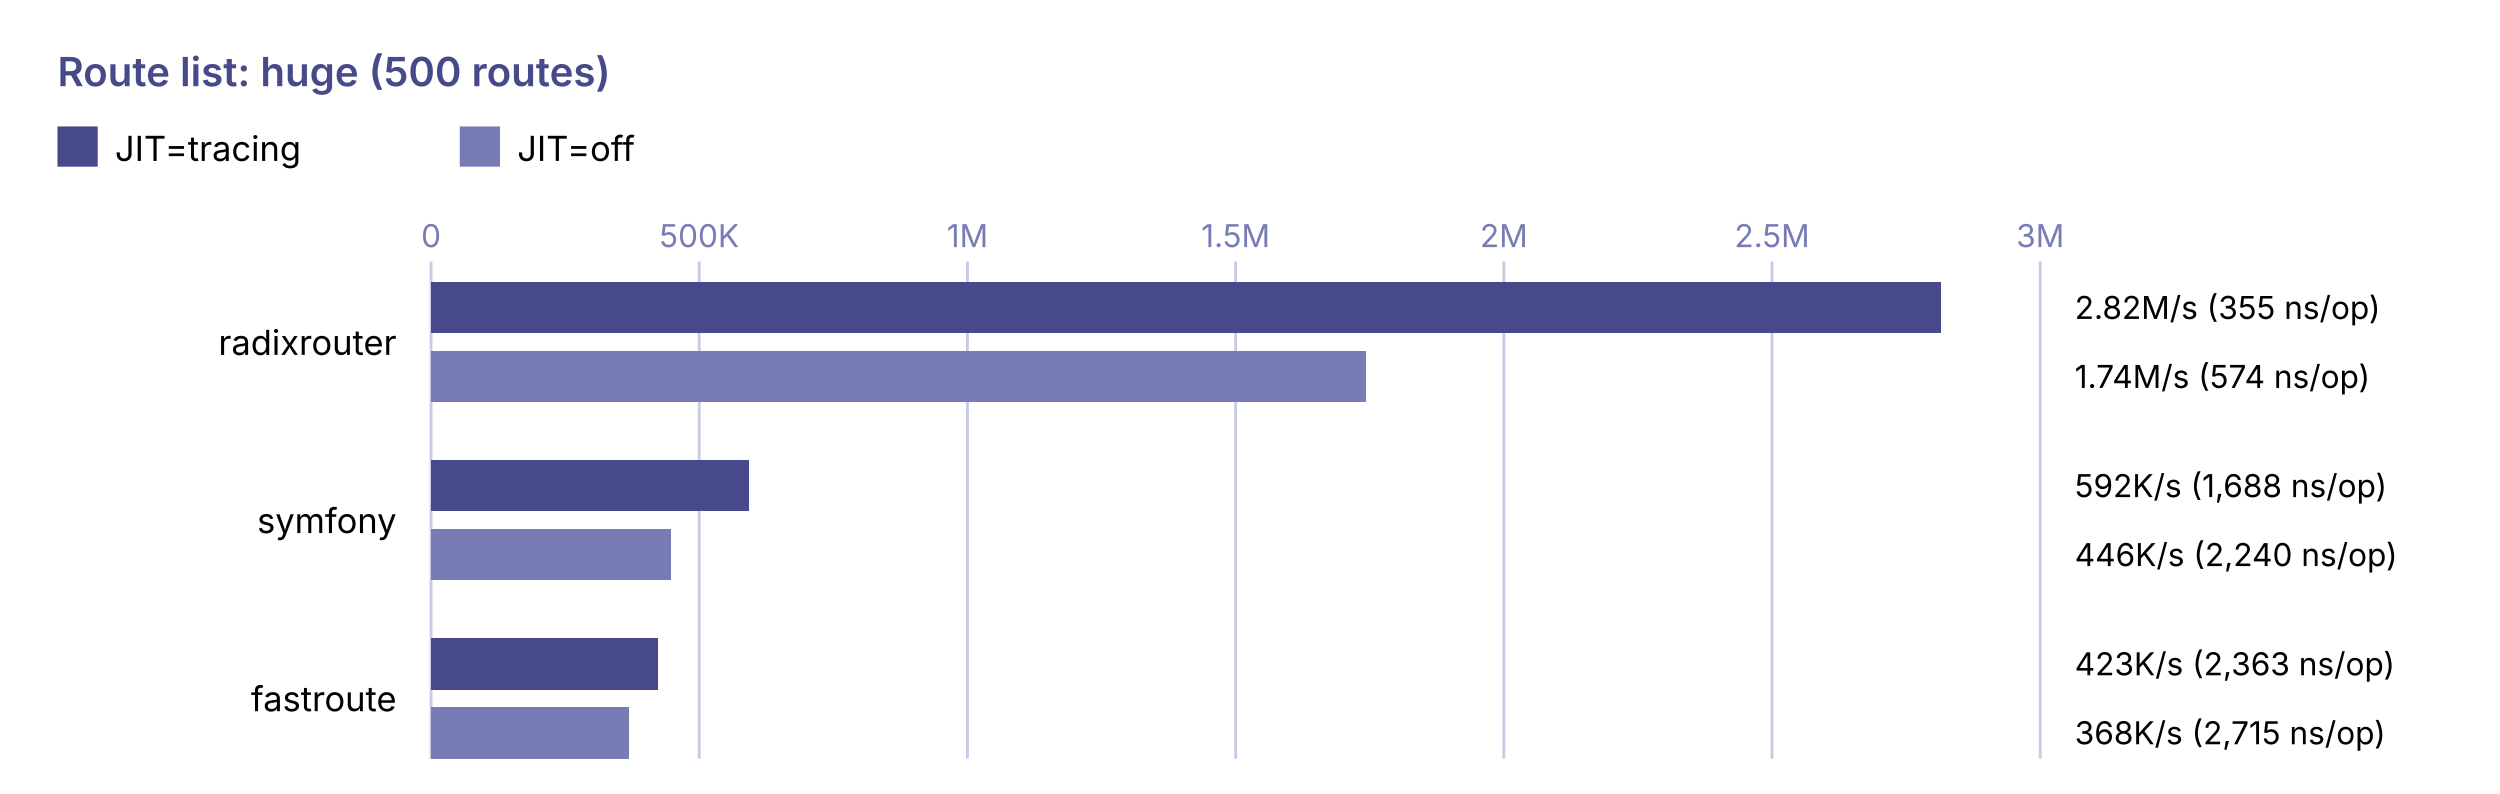
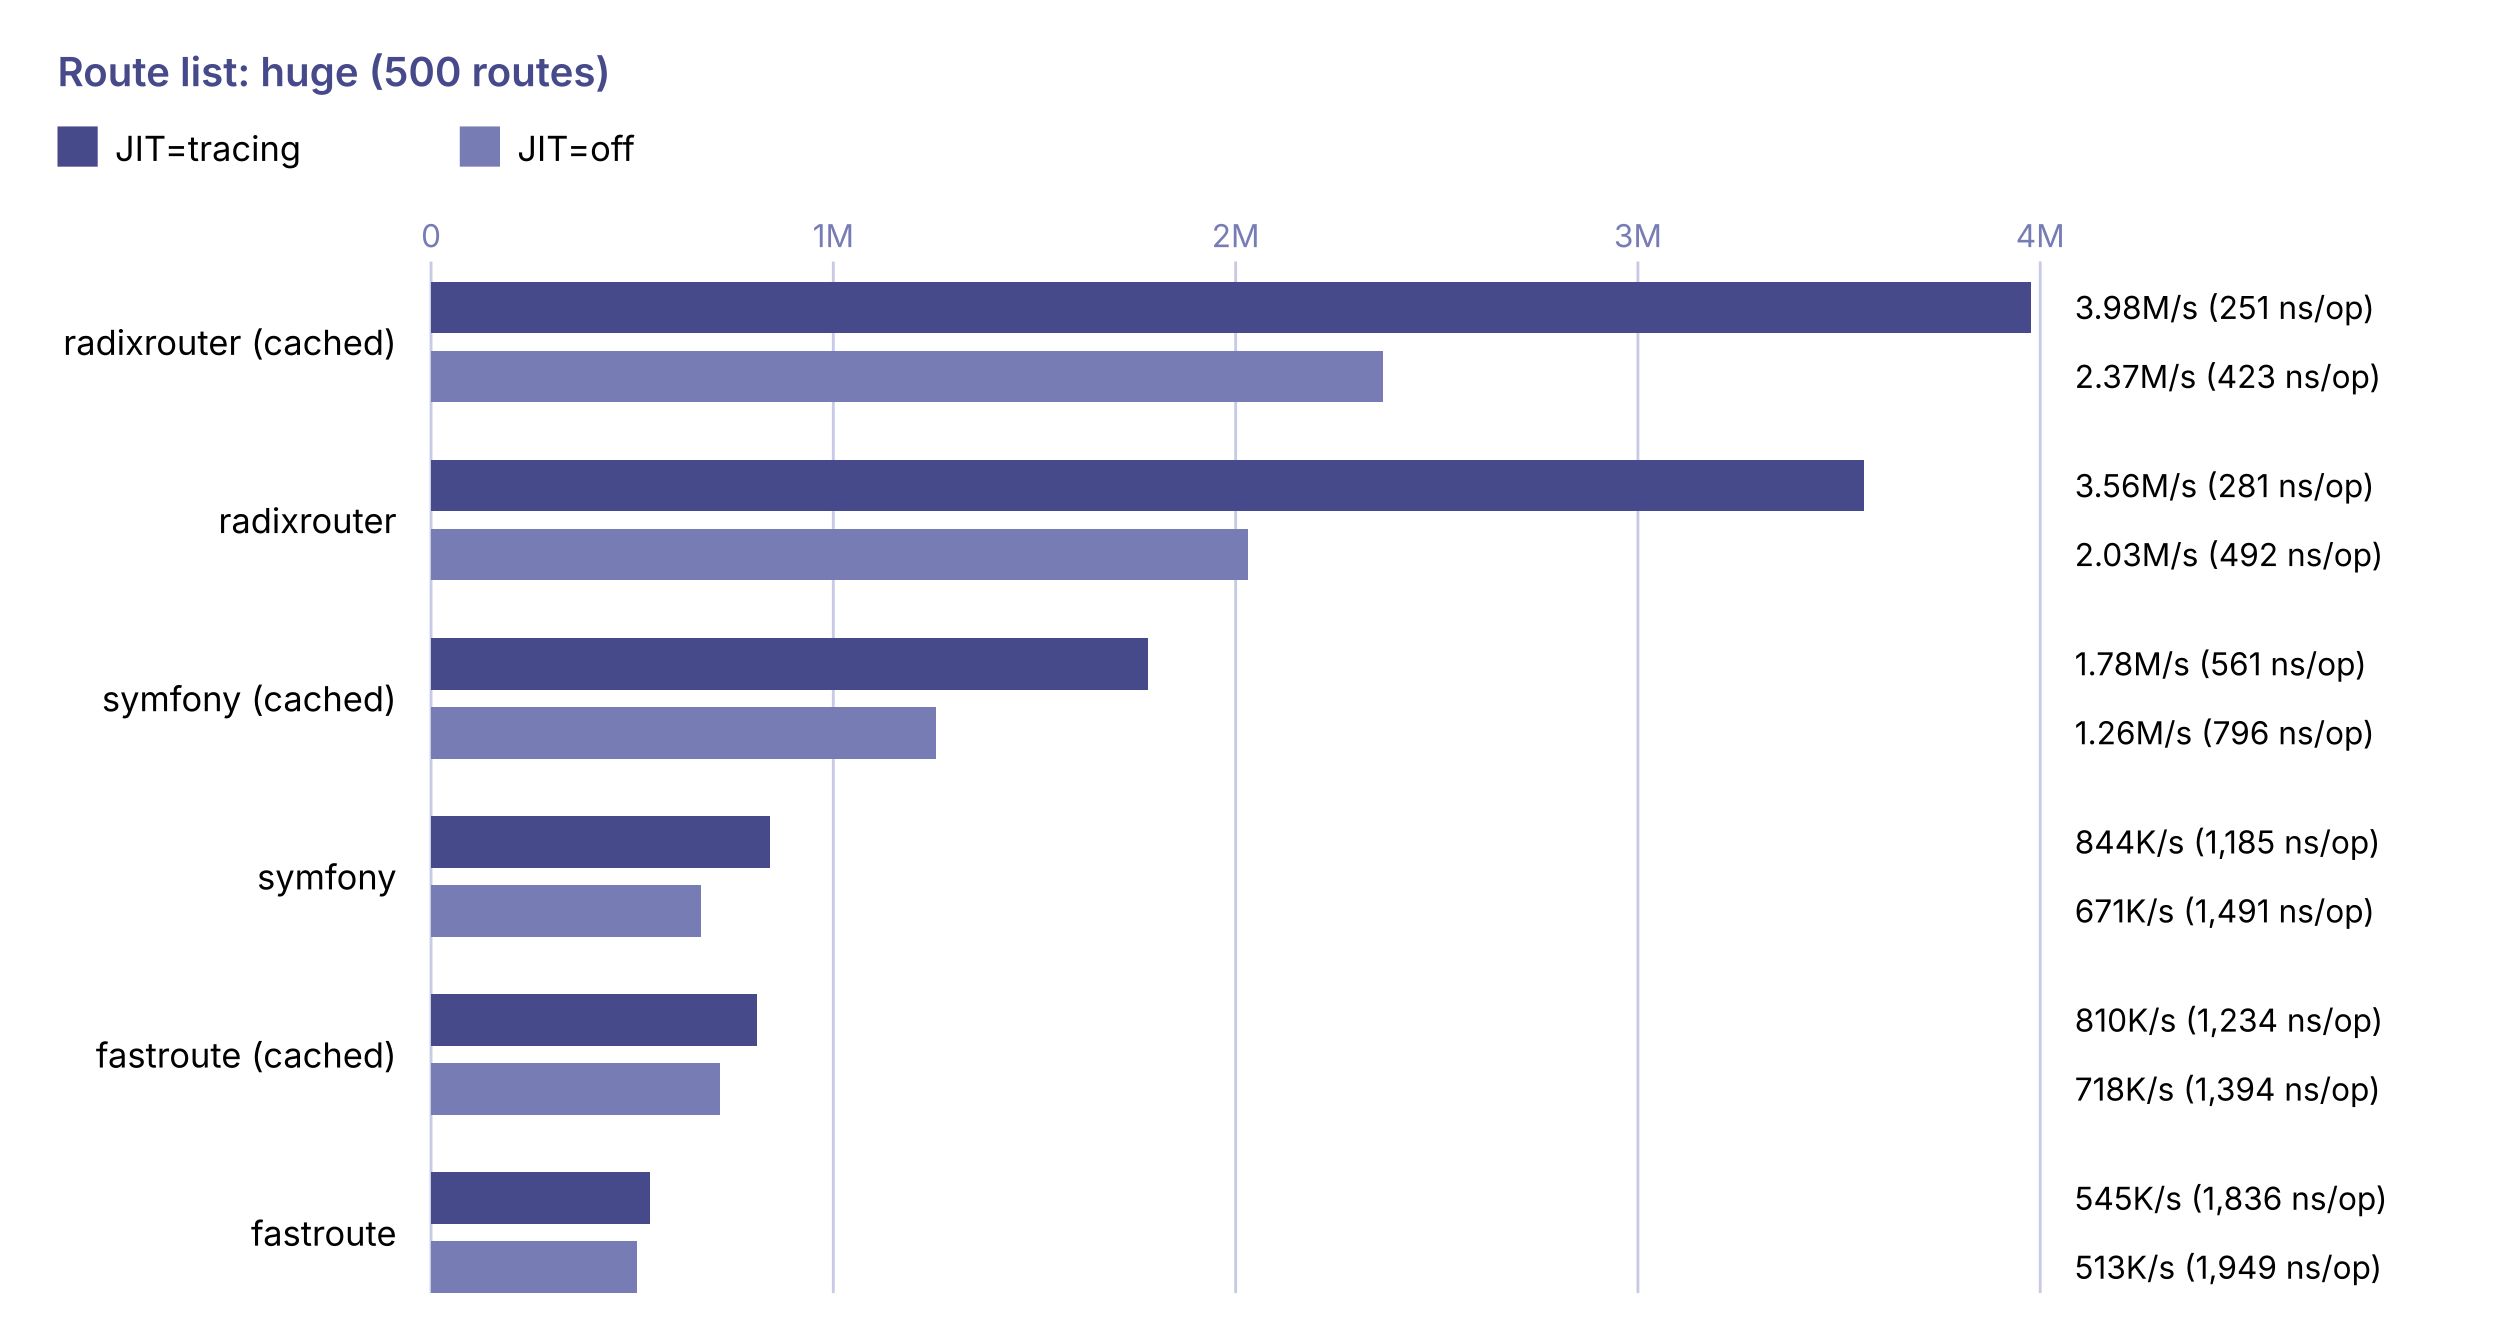
- <svg xmlns="http://www.w3.org/2000/svg" viewBox="0 0 870 276" font-family="system-ui, -apple-system, 'Segoe UI', sans-serif">
+ <svg xmlns="http://www.w3.org/2000/svg" viewBox="0 0 870 462" font-family="system-ui, -apple-system, 'Segoe UI', sans-serif">
  <style>.fg{fill:#000000}.accent{fill:#474A8A}.bar{shape-rendering:crispEdges}.div{stroke:#C9CBE6;stroke-width:1}.tick{fill:#787CB5}@media(prefers-color-scheme:dark){.fg{fill:#E6E6E6}.accent{fill:#B0B3D6}.tick{fill:#B0B3D6}}</style>
  <text class="accent" x="20" y="30" font-size="14" font-weight="600">Route list: huge (500 routes)</text>
  <rect x="20" y="44" width="14" height="14" fill="#474A8A" />
  <text class="fg" x="40" y="56" font-size="12">JIT=tracing</text>
  <rect x="160" y="44" width="14" height="14" fill="#787CB5" />
  <text class="fg" x="180" y="56" font-size="12">JIT=off</text>
  <text class="tick" x="150.00" y="86.0" text-anchor="middle" font-size="11">0</text>
-   <line class="div" x1="243.33" y1="91.0" x2="243.33" y2="264.0" />
-   <text class="tick" x="243.33" y="86.0" text-anchor="middle" font-size="11">500K</text>
-   <line class="div" x1="336.67" y1="91.0" x2="336.67" y2="264.0" />
-   <text class="tick" x="336.67" y="86.0" text-anchor="middle" font-size="11">1M</text>
-   <line class="div" x1="430.00" y1="91.0" x2="430.00" y2="264.0" />
-   <text class="tick" x="430.00" y="86.0" text-anchor="middle" font-size="11">1.5M</text>
-   <line class="div" x1="523.33" y1="91.0" x2="523.33" y2="264.0" />
-   <text class="tick" x="523.33" y="86.0" text-anchor="middle" font-size="11">2M</text>
-   <line class="div" x1="616.67" y1="91.0" x2="616.67" y2="264.0" />
-   <text class="tick" x="616.67" y="86.0" text-anchor="middle" font-size="11">2.5M</text>
-   <line class="div" x1="710.00" y1="91.0" x2="710.00" y2="264.0" />
-   <text class="tick" x="710.00" y="86.0" text-anchor="middle" font-size="11">3M</text>
-   <line class="div" x1="150" y1="91.0" x2="150" y2="264.0" />
-   <text class="fg" x="138" y="123.5" text-anchor="end" font-size="12">radixrouter</text>
-   <rect class="bar" x="150" y="98.0" width="525.56" height="18" fill="#474A8A" />
-   <text class="fg" x="722" y="111.0" font-size="11">2.82M/s  (355 ns/op)</text>
-   <rect class="bar" x="150" y="122.0" width="325.25" height="18" fill="#787CB5" />
-   <text class="fg" x="722" y="135.0" font-size="11">1.74M/s  (574 ns/op)</text>
-   <text class="fg" x="138" y="185.5" text-anchor="end" font-size="12">symfony</text>
-   <rect class="bar" x="150" y="160.0" width="110.59" height="18" fill="#474A8A" />
-   <text class="fg" x="722" y="173.0" font-size="11">592K/s  (1,688 ns/op)</text>
-   <rect class="bar" x="150" y="184.0" width="83.34" height="18" fill="#787CB5" />
-   <text class="fg" x="722" y="197.0" font-size="11">446K/s  (2,240 ns/op)</text>
-   <text class="fg" x="138" y="247.5" text-anchor="end" font-size="12">fastroute</text>
-   <rect class="bar" x="150" y="222.0" width="78.98" height="18" fill="#474A8A" />
-   <text class="fg" x="722" y="235.0" font-size="11">423K/s  (2,363 ns/op)</text>
-   <rect class="bar" x="150" y="246.0" width="68.75" height="18" fill="#787CB5" />
-   <text class="fg" x="722" y="259.0" font-size="11">368K/s  (2,715 ns/op)</text>
+   <line class="div" x1="290.00" y1="91.0" x2="290.00" y2="450.0" />
+   <text class="tick" x="290.00" y="86.0" text-anchor="middle" font-size="11">1M</text>
+   <line class="div" x1="430.00" y1="91.0" x2="430.00" y2="450.0" />
+   <text class="tick" x="430.00" y="86.0" text-anchor="middle" font-size="11">2M</text>
+   <line class="div" x1="570.00" y1="91.0" x2="570.00" y2="450.0" />
+   <text class="tick" x="570.00" y="86.0" text-anchor="middle" font-size="11">3M</text>
+   <line class="div" x1="710.00" y1="91.0" x2="710.00" y2="450.0" />
+   <text class="tick" x="710.00" y="86.0" text-anchor="middle" font-size="11">4M</text>
+   <line class="div" x1="150" y1="91.0" x2="150" y2="450.0" />
+   <text class="fg" x="138" y="123.5" text-anchor="end" font-size="12">radixrouter (cached)</text>
+   <rect class="bar" x="150" y="98.0" width="556.71" height="18" fill="#474A8A" />
+   <text class="fg" x="722" y="111.0" font-size="11">3.98M/s  (251 ns/op)</text>
+   <rect class="bar" x="150" y="122.0" width="331.29" height="18" fill="#787CB5" />
+   <text class="fg" x="722" y="135.0" font-size="11">2.37M/s  (423 ns/op)</text>
+   <text class="fg" x="138" y="185.5" text-anchor="end" font-size="12">radixrouter</text>
+   <rect class="bar" x="150" y="160.0" width="498.73" height="18" fill="#474A8A" />
+   <text class="fg" x="722" y="173.0" font-size="11">3.56M/s  (281 ns/op)</text>
+   <rect class="bar" x="150" y="184.0" width="284.37" height="18" fill="#787CB5" />
+   <text class="fg" x="722" y="197.0" font-size="11">2.03M/s  (492 ns/op)</text>
+   <text class="fg" x="138" y="247.5" text-anchor="end" font-size="12">symfony (cached)</text>
+   <rect class="bar" x="150" y="222.0" width="249.55" height="18" fill="#474A8A" />
+   <text class="fg" x="722" y="235.0" font-size="11">1.78M/s  (561 ns/op)</text>
+   <rect class="bar" x="150" y="246.0" width="175.85" height="18" fill="#787CB5" />
+   <text class="fg" x="722" y="259.0" font-size="11">1.26M/s  (796 ns/op)</text>
+   <text class="fg" x="138" y="309.5" text-anchor="end" font-size="12">symfony</text>
+   <rect class="bar" x="150" y="284.0" width="118.11" height="18" fill="#474A8A" />
+   <text class="fg" x="722" y="297.0" font-size="11">844K/s  (1,185 ns/op)</text>
+   <rect class="bar" x="150" y="308.0" width="93.88" height="18" fill="#787CB5" />
+   <text class="fg" x="722" y="321.0" font-size="11">671K/s  (1,491 ns/op)</text>
+   <text class="fg" x="138" y="371.5" text-anchor="end" font-size="12">fastroute (cached)</text>
+   <rect class="bar" x="150" y="346.0" width="113.44" height="18" fill="#474A8A" />
+   <text class="fg" x="722" y="359.0" font-size="11">810K/s  (1,234 ns/op)</text>
+   <rect class="bar" x="150" y="370.0" width="100.46" height="18" fill="#787CB5" />
+   <text class="fg" x="722" y="383.0" font-size="11">718K/s  (1,394 ns/op)</text>
+   <text class="fg" x="138" y="433.5" text-anchor="end" font-size="12">fastroute</text>
+   <rect class="bar" x="150" y="408.0" width="76.24" height="18" fill="#474A8A" />
+   <text class="fg" x="722" y="421.0" font-size="11">545K/s  (1,836 ns/op)</text>
+   <rect class="bar" x="150" y="432.0" width="71.85" height="18" fill="#787CB5" />
+   <text class="fg" x="722" y="445.0" font-size="11">513K/s  (1,949 ns/op)</text>
</svg>
